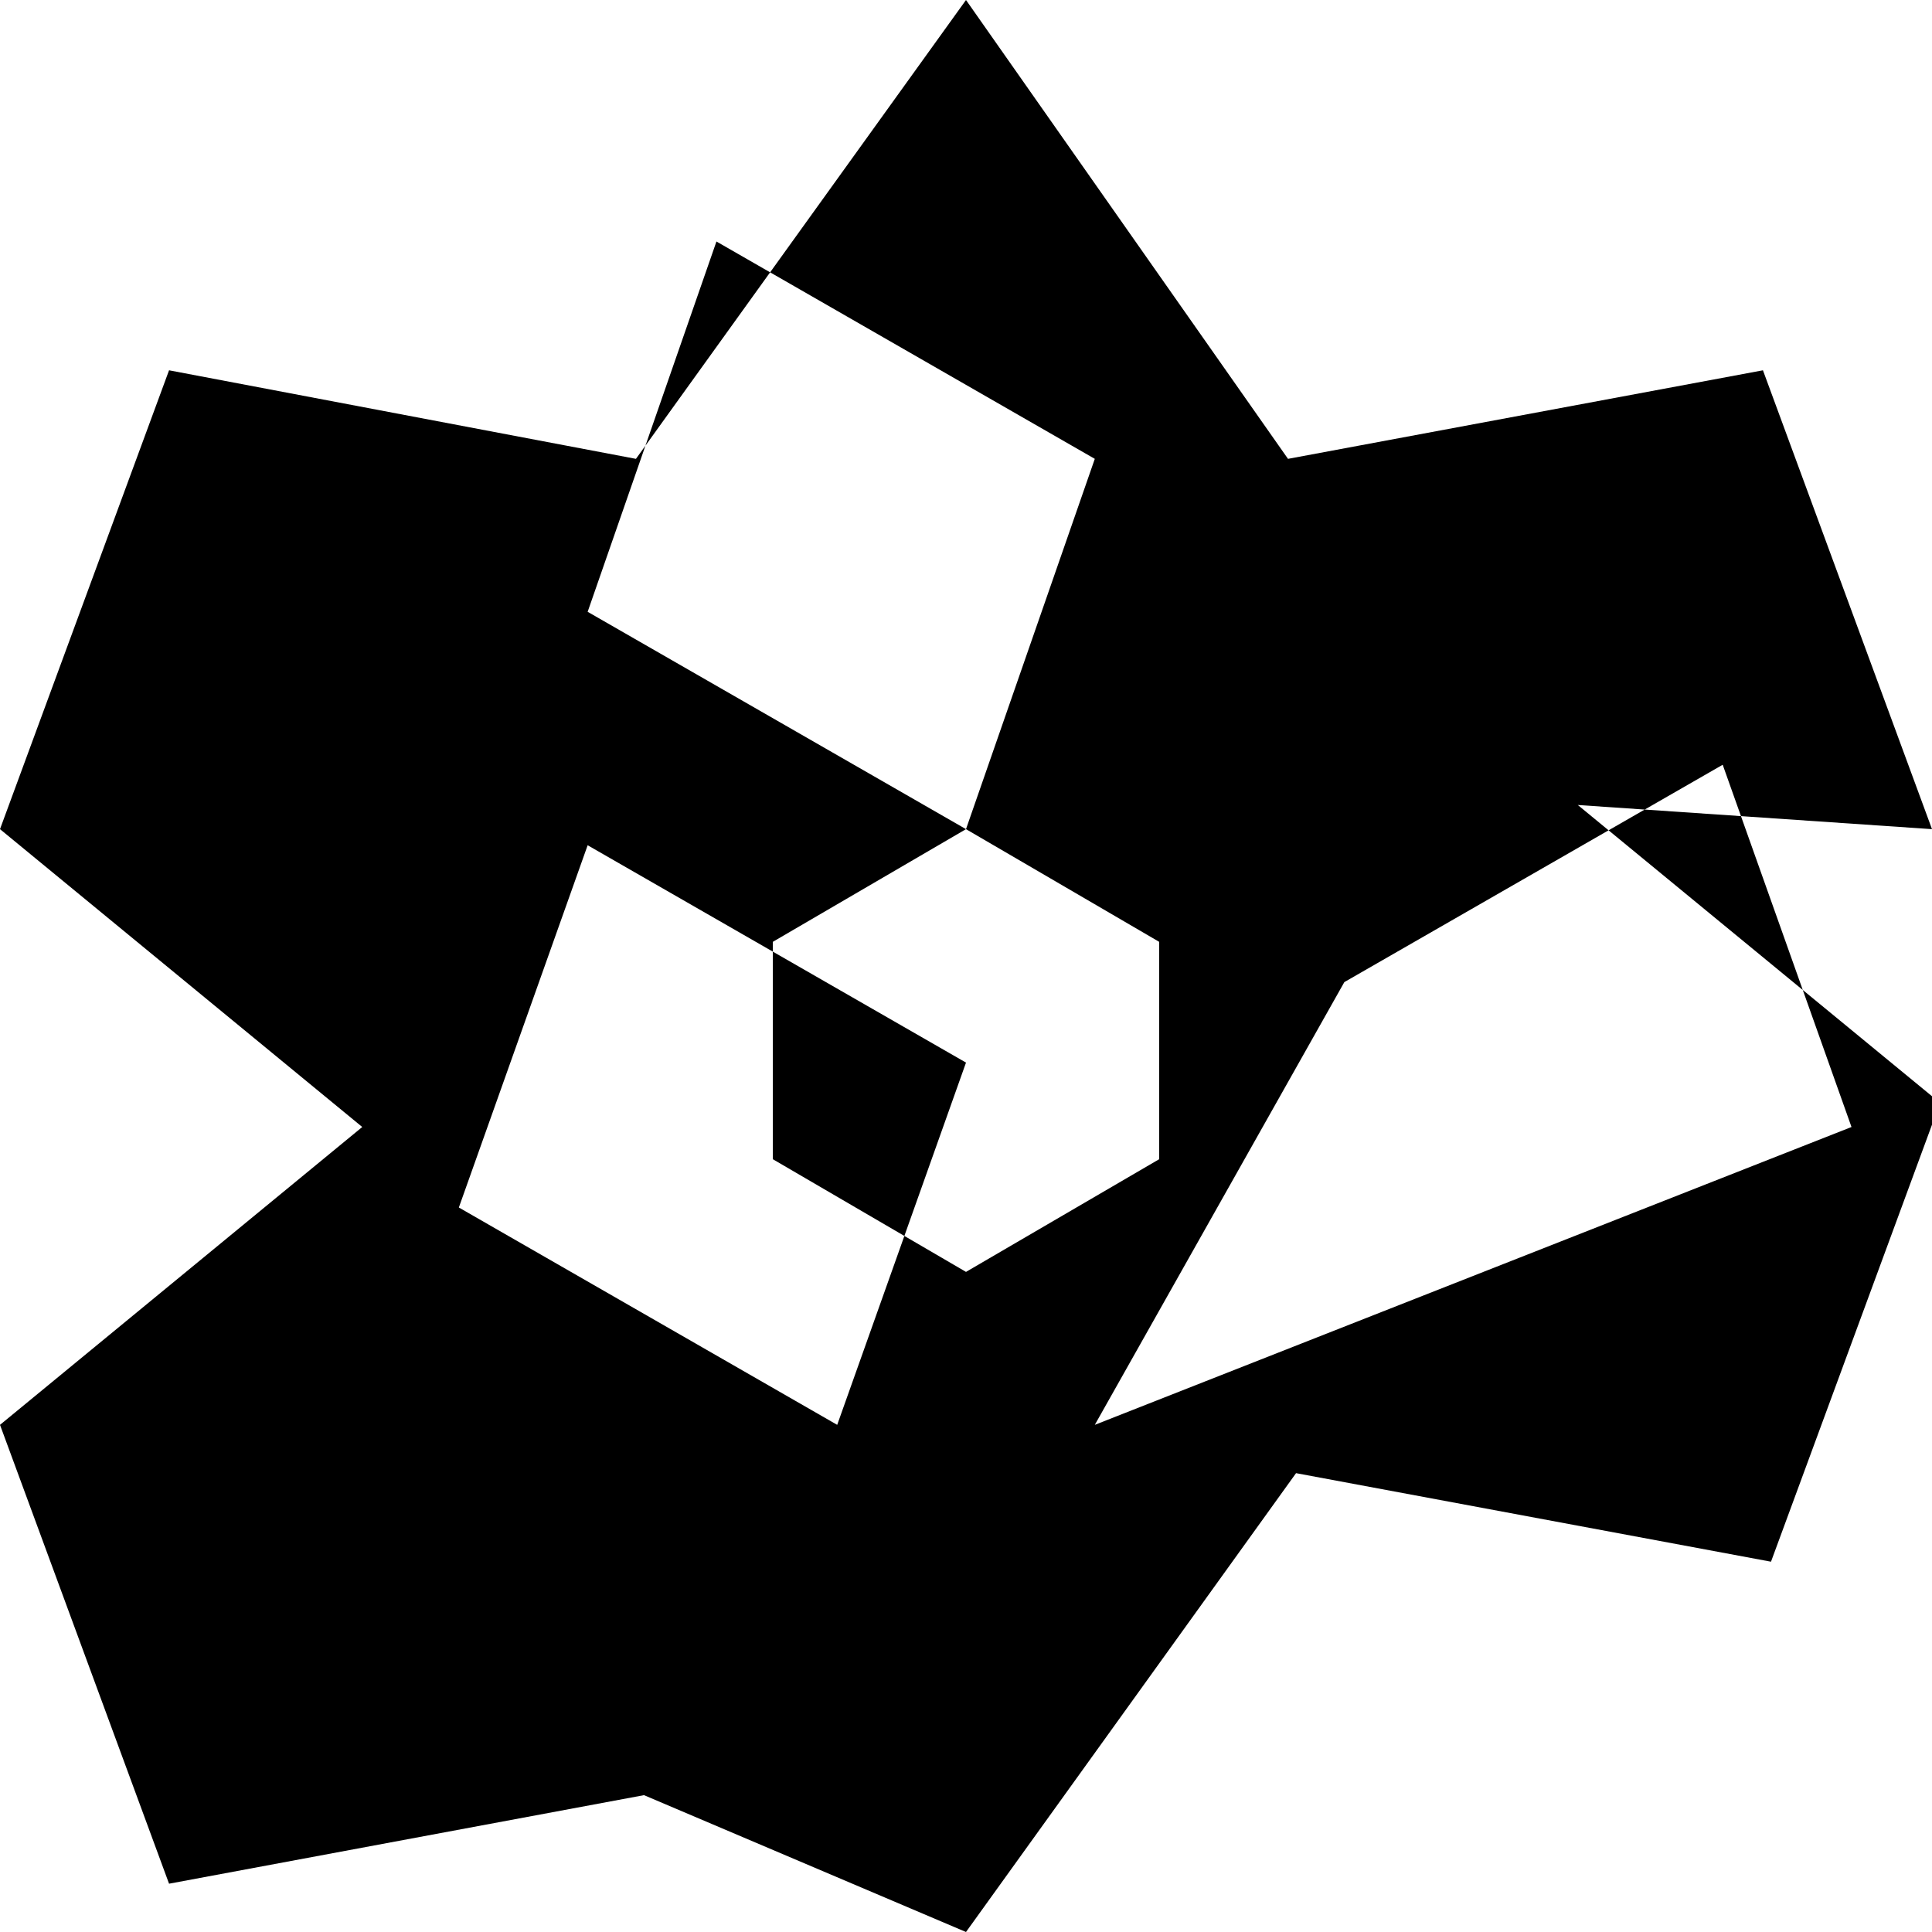
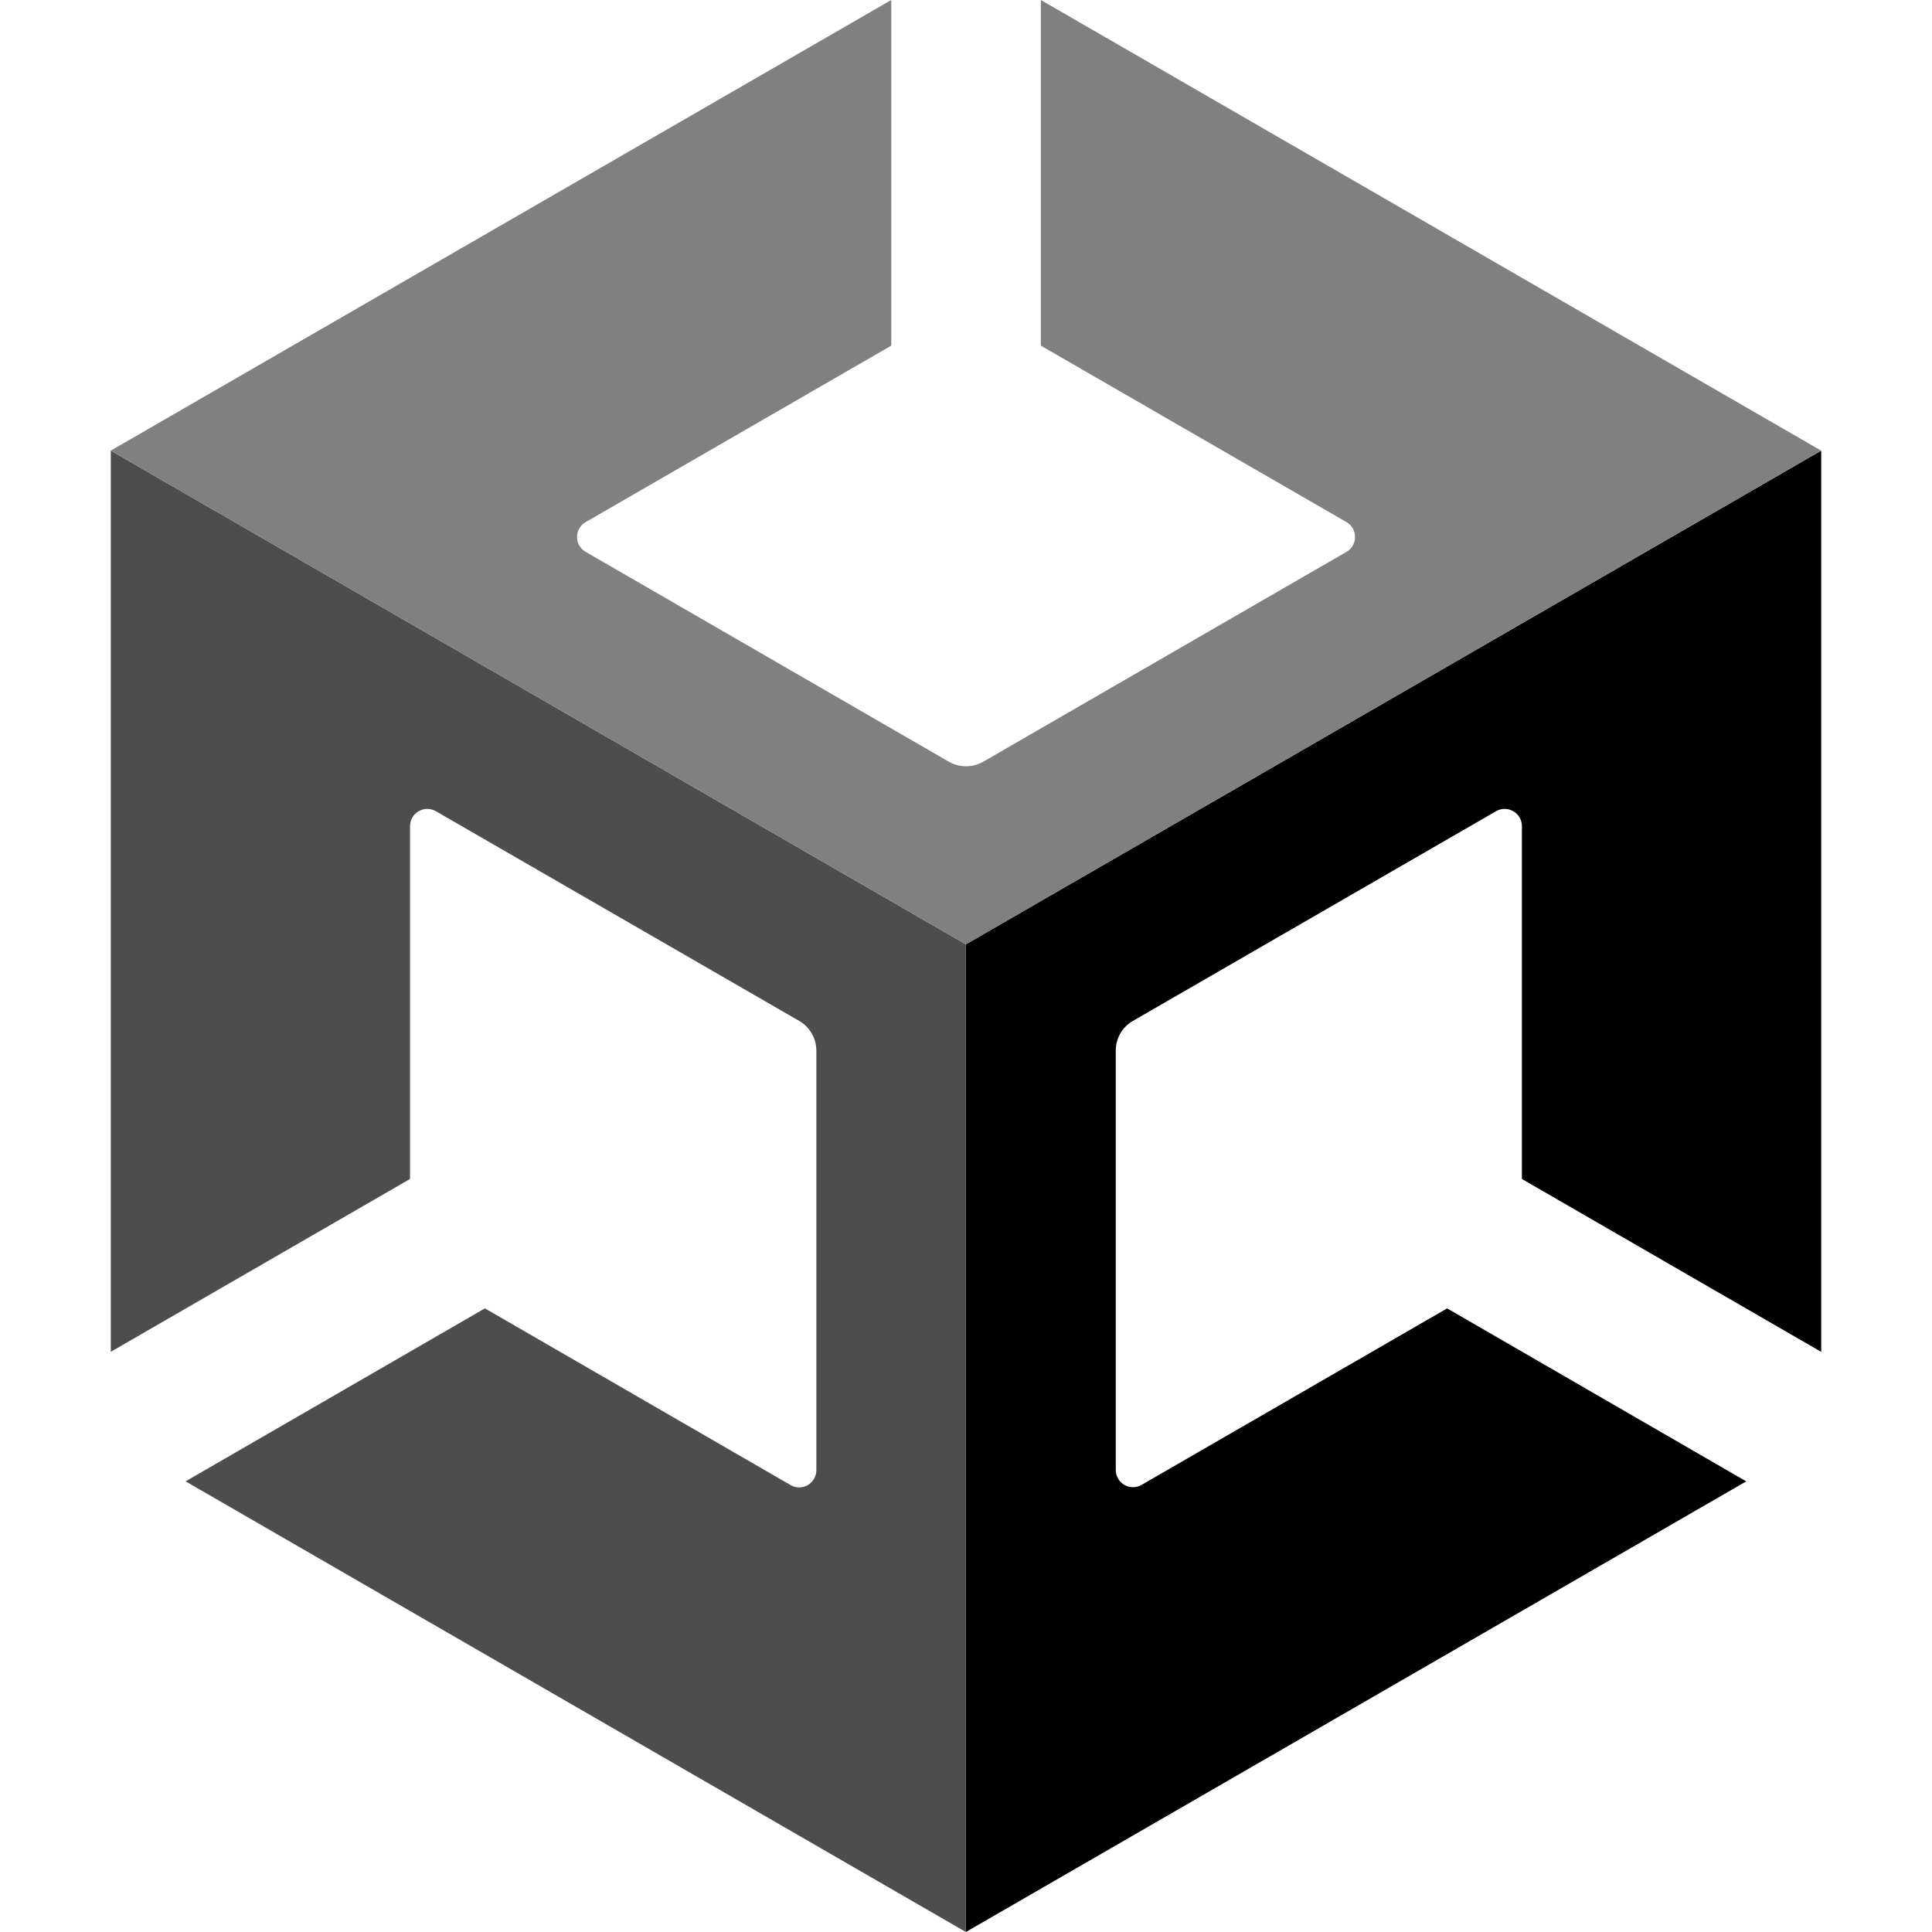
- <svg xmlns="http://www.w3.org/2000/svg" viewBox="0 0 24 24" fill="#000000">
-   <path d="M10.4 17.7 5.7 15l1.6-4.5 4.7 2.7zm3.2 0 3.1-5.5 4.7-2.7 1.6 4.5zm-1.6-7.4-4.7-2.7L8.9 3l4.7 2.7zm-2.4 1.4 2.4-1.4 2.4 1.4v2.7l-2.4 1.4-2.4-1.4zM24 10.3l-2.1-5.7-5.9 1.1L12 0 7.9 5.7 2.1 4.6 0 10.3l4.5 3.7L0 17.7l2.1 5.7 5.9-1.1L12 24l4.1-5.7 5.9 1.1 2.1-5.7-4.5-3.7z" />
+ <svg xmlns="http://www.w3.org/2000/svg" viewBox="0 0 128 128">
+   <path d="m63.991 128 51.702-29.855-19.817-11.461-20.26 11.704a1.151 1.151 0 0 1-1.125-.009 1.145 1.145 0 0 1-.568-.975V69.608c0-.819.424-1.56 1.133-1.968L99.13 53.737a1.119 1.119 0 0 1 1.124.009c.352.195.572.564.576.966V78.11l19.83 11.454V29.855L63.99 62.566Zm0 0" />
+   <path fill="#4d4d4d" d="m52.397 98.401-20.27-11.718-19.832 11.46L63.991 128V62.566L7.34 29.854V89.56l19.825-11.45V54.714c.009-.401.225-.77.572-.966a1.13 1.13 0 0 1 1.13-.009L52.953 67.64a2.275 2.275 0 0 1 1.133 1.97v27.8a1.156 1.156 0 0 1-.565.98 1.131 1.131 0 0 1-1.124.012" />
+   <path fill="gray" d="M68.959 0v22.9L89.22 34.597c.348.203.555.576.555.984 0 .403-.212.772-.555.975L65.137 50.468a2.302 2.302 0 0 1-2.27 0L38.791 36.556a1.122 1.122 0 0 1-.56-.975 1.127 1.127 0 0 1 .56-.984L59.048 22.9V0L7.339 29.855l56.652 32.711 56.665-32.71Zm0 0" />
</svg>
